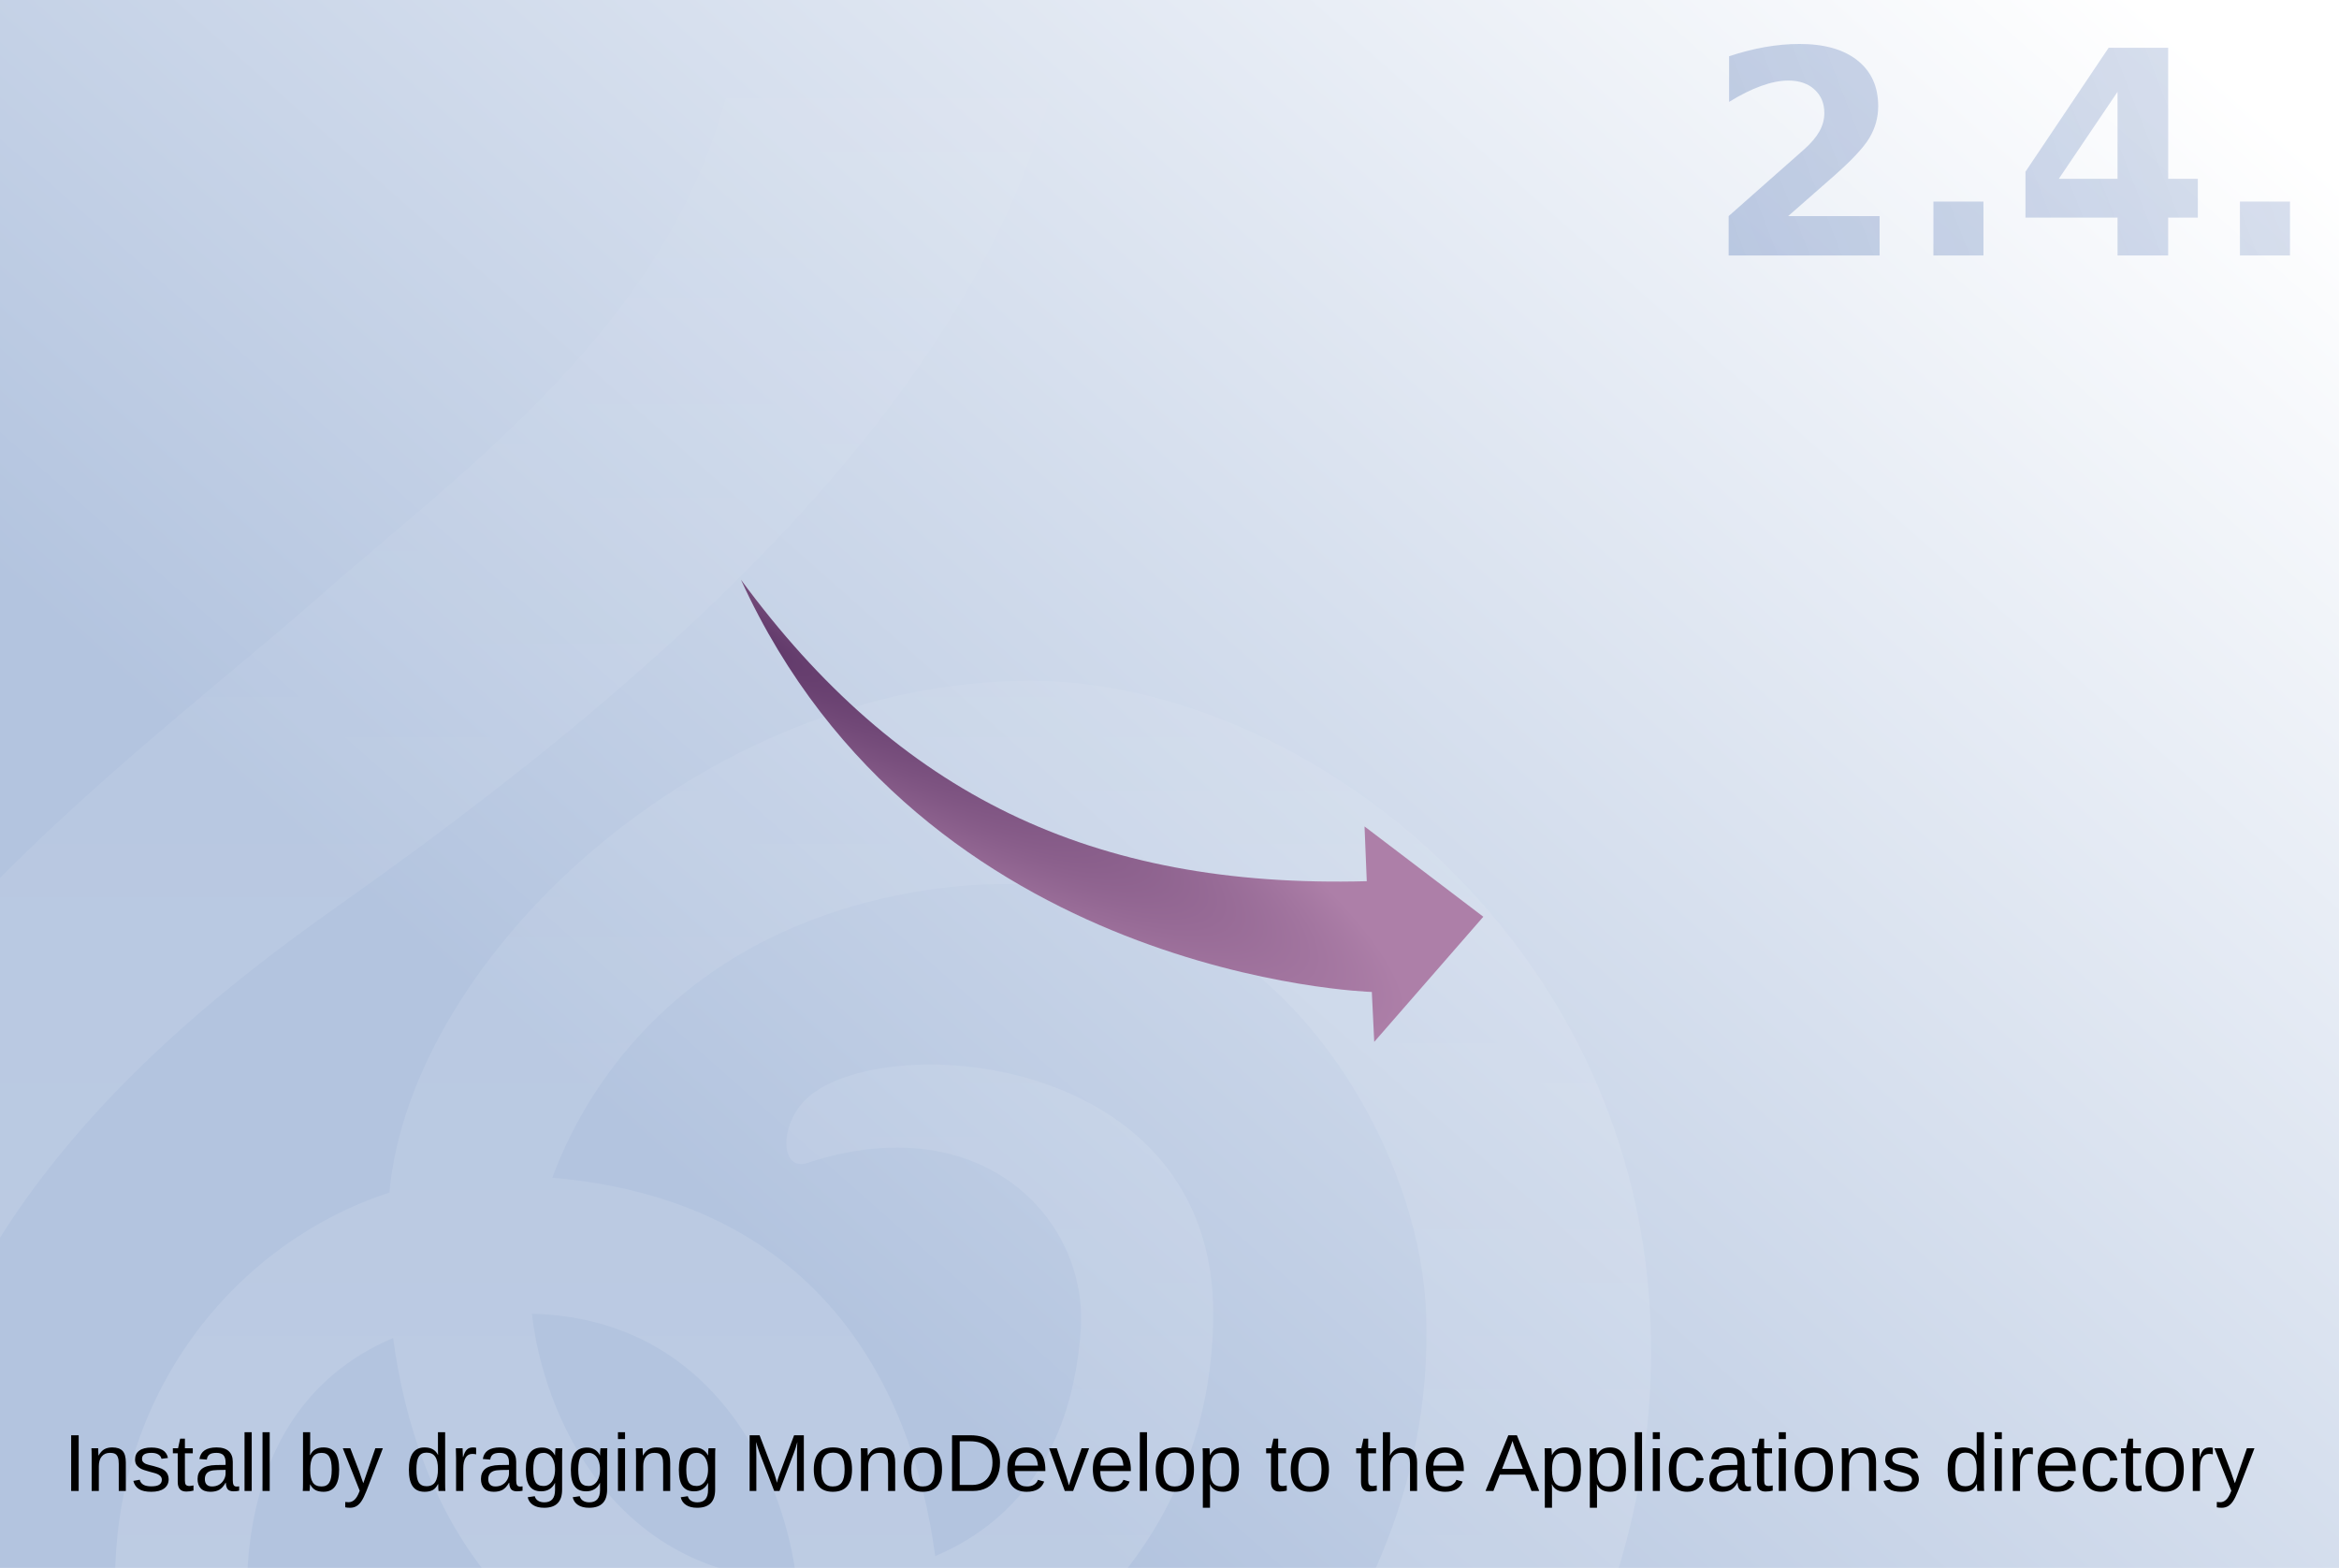
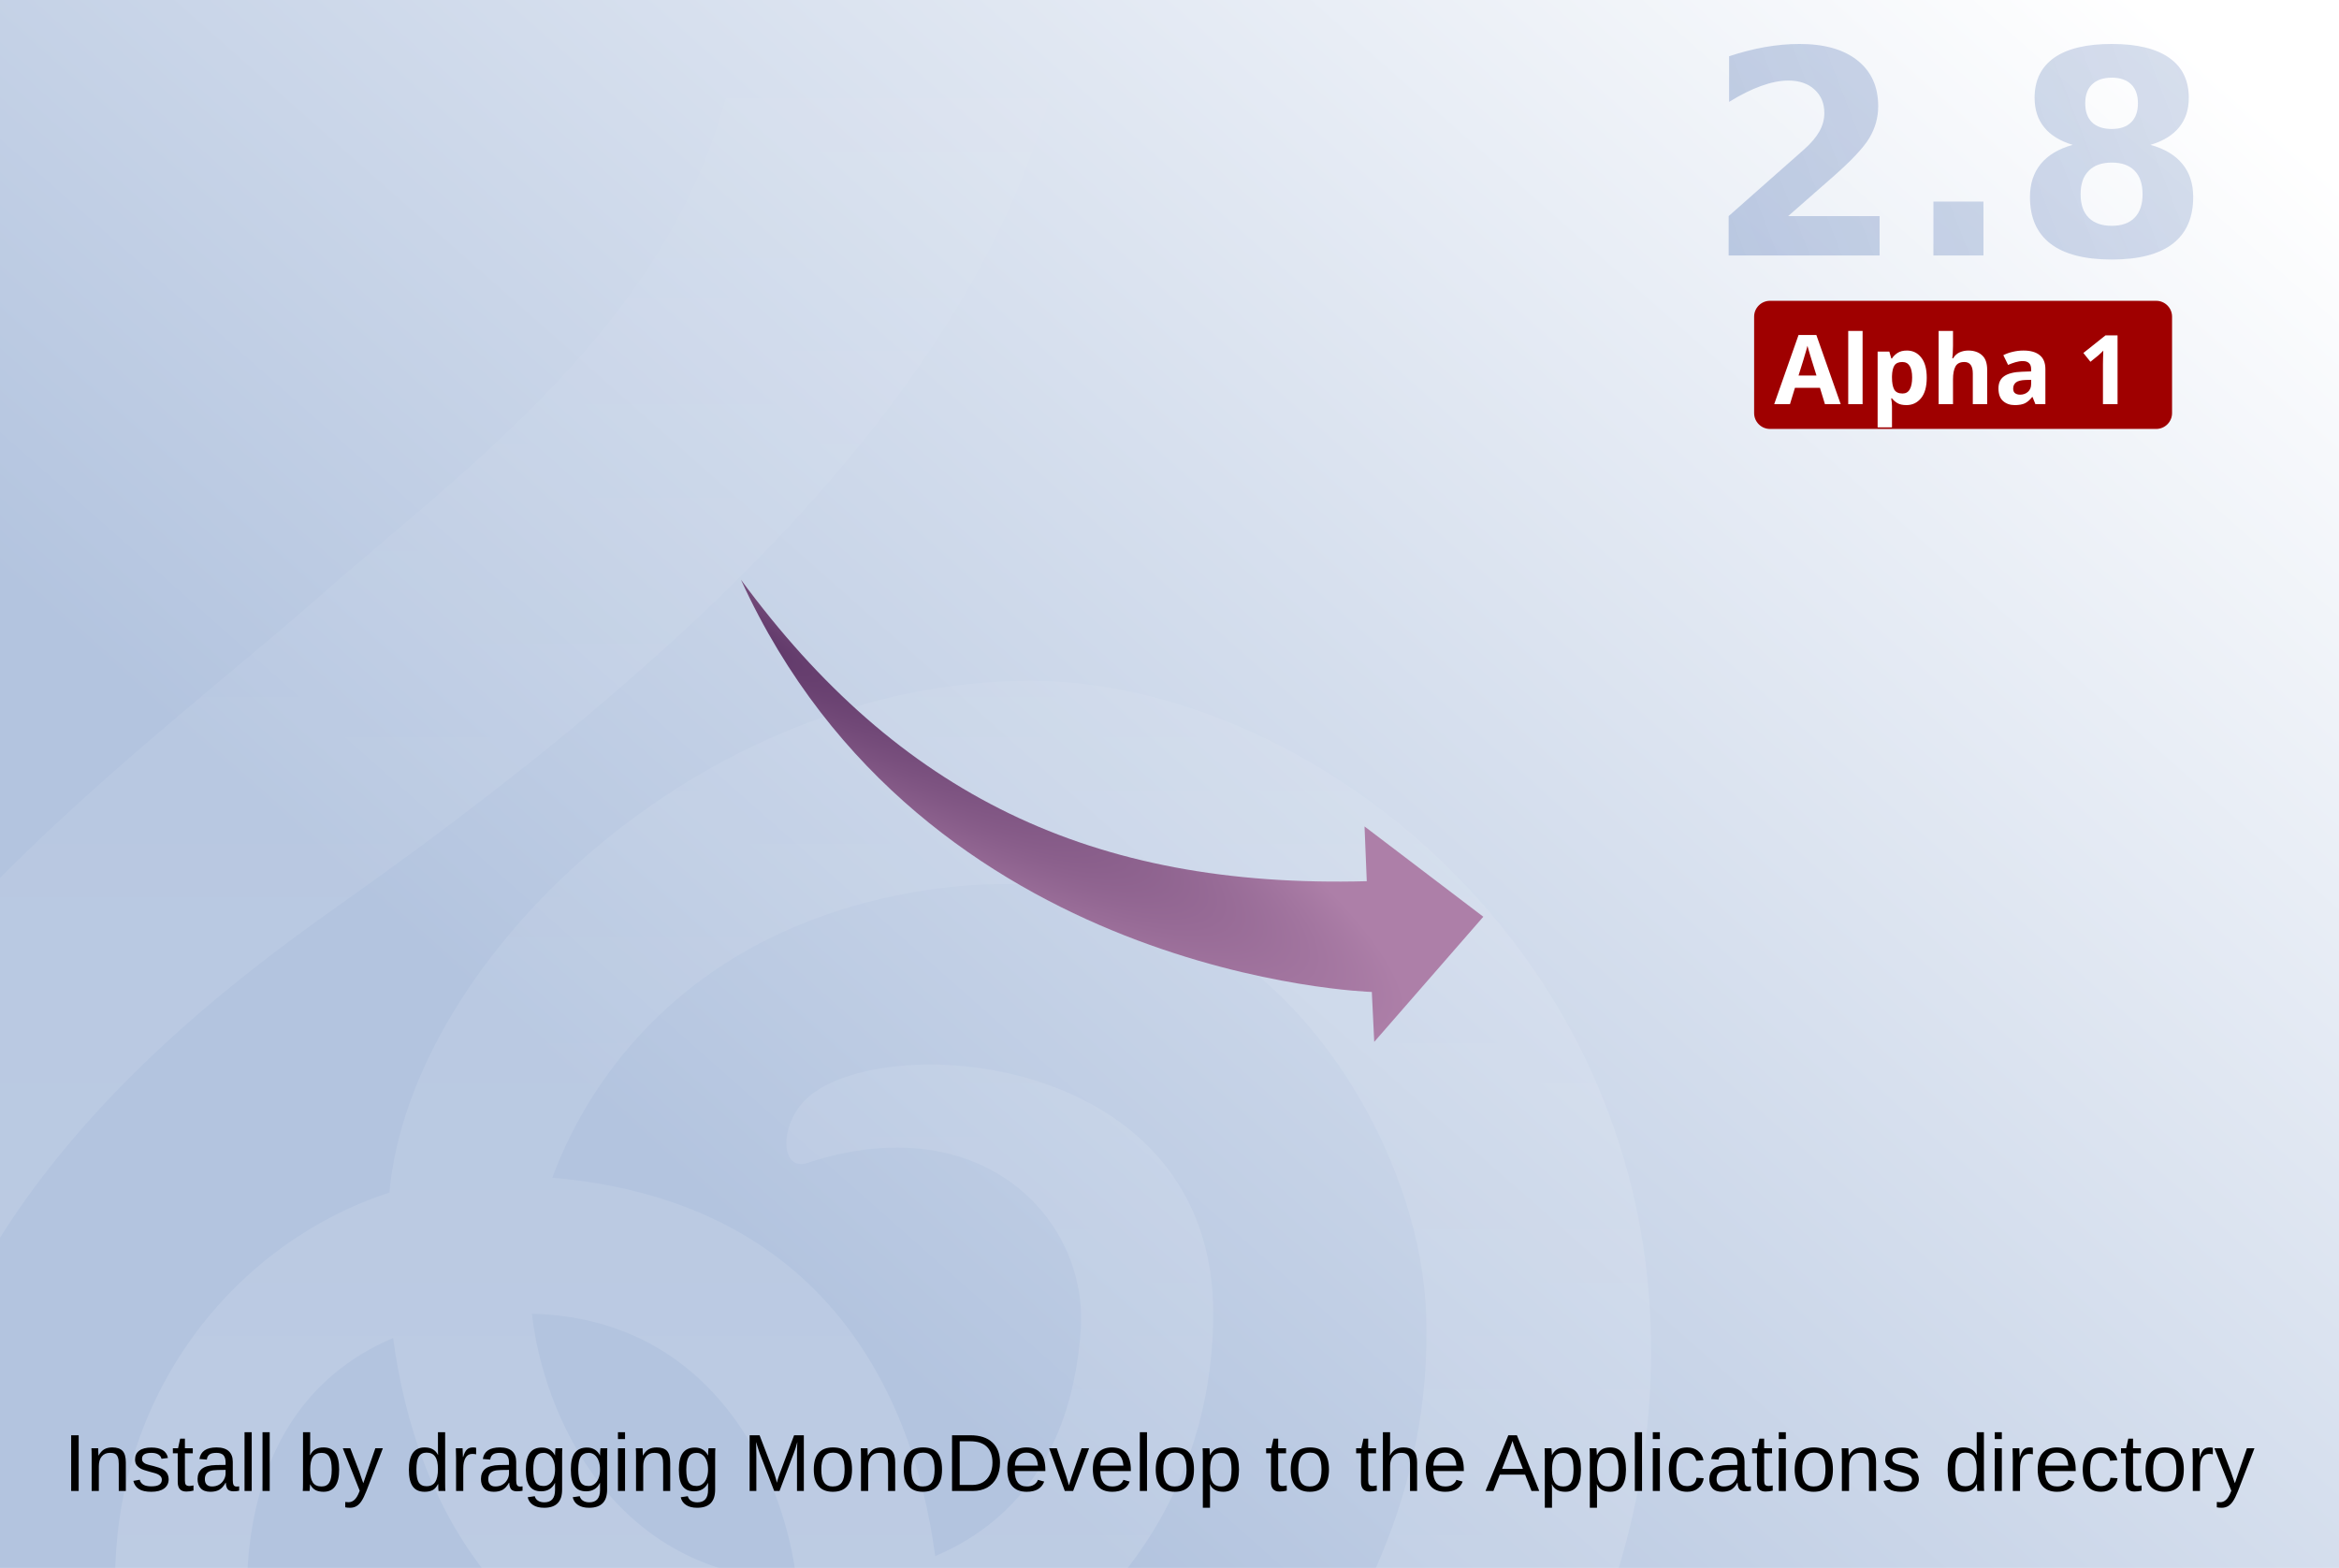
<svg xmlns="http://www.w3.org/2000/svg" xmlns:xlink="http://www.w3.org/1999/xlink" width="315.5" height="211.5" id="svg2" version="1.0">
  <defs id="defs4">
    <linearGradient id="linearGradient6206">
      <stop style="stop-color:#174398;stop-opacity:0.304;" offset="0" id="stop6208" />
      <stop style="stop-color:#174398;stop-opacity:0.081;" offset="1" id="stop6210" />
    </linearGradient>
    <linearGradient id="linearGradient6562">
      <stop style="stop-color:#b3c4df;stop-opacity:1;" offset="0" id="stop6564" />
      <stop style="stop-color:#ffffff;stop-opacity:1;" offset="1" id="stop6566" />
    </linearGradient>
    <linearGradient id="linearGradient8252">
      <stop style="stop-color:#ffffff;stop-opacity:0;" offset="0" id="stop8254" />
      <stop style="stop-color:#ffffff;stop-opacity:0.893;" offset="1" id="stop8256" />
    </linearGradient>
    <linearGradient id="linearGradient6897">
      <stop id="stop6899" style="stop-color:#5c3566;stop-opacity:1;" offset="0" />
      <stop id="stop6901" style="stop-color:#ad7fa8;stop-opacity:1;" offset="1" />
    </linearGradient>
    <linearGradient xlink:href="#linearGradient6562" id="linearGradient5526" gradientUnits="userSpaceOnUse" x1="24.867" y1="2743.993" x2="266.825" y2="2454.39" gradientTransform="matrix(0.6399594,0,0,0.6778847,128.6328,-1587.66)" />
    <linearGradient xlink:href="#linearGradient8252" id="linearGradient5540" gradientUnits="userSpaceOnUse" gradientTransform="translate(-2522.55,788.7062)" x1="2609.625" y1="-733.625" x2="2609.625" y2="-324.812" />
    <radialGradient xlink:href="#linearGradient6897" id="radialGradient6336" cx="164.564" cy="3692.425" fx="164.564" fy="3692.425" r="73.639" gradientTransform="matrix(1.242284,0.7337163,-0.1319094,0.2233377,377.8265,-797.1413)" gradientUnits="userSpaceOnUse" />
    <linearGradient xlink:href="#linearGradient6206" id="linearGradient6215" x1="120.051" y1="3693.115" x2="333.141" y2="3610.13" gradientUnits="userSpaceOnUse" gradientTransform="translate(47,-3564)" />
  </defs>
  <g id="layer1" transform="translate(2.512011,-64.27341)" style="display:inline">
    <g id="g3870" transform="translate(509.4641,2985.133)" />
    <g id="g3915" transform="translate(721.4669,2630.614)" />
    <g id="g4049" transform="translate(270.5016,860.4731)" />
    <rect style="fill:#eeeeec;fill-opacity:1;fill-rule:nonzero;stroke:none;stroke-width:2;marker:none;visibility:visible;display:none;overflow:visible;enable-background:accumulate" id="rect6284" width="48" height="48" x="-1661.813" y="-2051.117" />
    <rect y="-1975.117" x="-1654.876" height="32" width="32" id="rect6592" style="fill:#eeeeec;fill-opacity:1;fill-rule:nonzero;stroke:none;stroke-width:2;marker:none;visibility:visible;display:none;overflow:visible;enable-background:accumulate" />
    <rect style="fill:#eeeeec;fill-opacity:1;fill-rule:nonzero;stroke:none;stroke-width:2;marker:none;visibility:visible;display:none;overflow:visible;enable-background:accumulate" id="rect6749" width="22" height="22" x="-1654.876" y="-1924.055" />
    <rect y="-1882.113" x="-1654.876" height="16" width="16" id="rect6833" style="fill:#eeeeec;fill-opacity:1;fill-rule:nonzero;stroke:none;stroke-width:2;marker:none;visibility:visible;display:none;overflow:visible;enable-background:accumulate" />
    <rect y="-1925.117" x="-1630.876" height="24" width="24" id="rect8104" style="fill:#eeeeec;fill-opacity:1;fill-rule:nonzero;stroke:none;stroke-width:2;marker:none;visibility:visible;display:none;overflow:visible;enable-background:accumulate" />
    <flowRoot xml:space="preserve" id="flowRoot6492" style="font-size:12px;font-style:normal;font-weight:normal;fill:#000000;fill-opacity:1;stroke:none;font-family:Bitstream Vera Sans">
      <flowRegion id="flowRegion6494">
        <rect id="rect6496" width="375.557" height="111.901" x="3084.162" y="-680.943" />
      </flowRegion>
      <flowPara id="flowPara6498" />
    </flowRoot>
    <text xml:space="preserve" style="font-size:12px;font-style:normal;font-weight:normal;fill:#000000;fill-opacity:1;stroke:none;font-family:Bitstream Vera Sans" x="3134.747" y="-651.818" id="text6500" transform="translate(-2.66397,63.8777)">
      <tspan id="tspan6502" x="3134.747" y="-651.818" />
    </text>
    <rect style="fill:url(#linearGradient5526);fill-opacity:1;fill-rule:nonzero;stroke:none;stroke-width:1.364px;marker:none;visibility:visible;display:inline;overflow:visible;enable-background:accumulate" id="rect5451" width="315.5" height="211.5" x="-2.512" y="64.273" ry="0" />
    <path style="opacity:0.271;fill:url(#linearGradient5540);fill-opacity:1;fill-rule:evenodd;stroke:none;display:inline" d="m 97.575,55.081 c 0.046,1.018 0.047,2.039 0.062,3.062 0.613,42.702 -34.43,66.607 -57.625,87.063 -27.696,24.424 -85.6,64.028 -86.062,126.594 -0.407,55.265 46.557,91.027 83.688,91.031 44.471,0.006 83.644,-37.477 86.5,-69 19.767,-6.406 36.889,-25.765 37,-52.188 0.146,-35.074 -43.395,-38.523 -54.375,-29.594 -4.264,3.469 -4.15,10.333 -0.375,9.094 23.444,-7.703 37.95,7.492 36.875,22.594 -1.063,14.914 -7.749,25.416 -19.625,30.438 -3.149,-23.499 -16.27,-48.015 -51.656,-51.031 5.75,-15.518 20.648,-34.641 51.625,-38.969 19.148,-2.675 35.032,3.128 46.625,14.469 11.591,11.341 19.114,28.216 19.625,43 1.64,47.441 -41.574,78.681 -59.719,91.531 -54.458,38.569 -96.821,80.638 -98.719,130.719 l 45.156,0 c -0.048,-1.018 -0.018,-2.039 -0.031,-3.062 -0.615,-42.702 34.428,-66.639 57.625,-87.094 27.696,-24.424 85.569,-63.997 86.031,-126.562 0.409,-55.265 -46.557,-91.058 -83.688,-91.062 -44.478,-0.006 -83.652,37.506 -86.5,69.031 -19.767,6.406 -36.89,25.764 -37,52.188 -0.148,35.073 43.395,38.492 54.375,29.562 4.266,-3.469 4.148,-10.333 0.375,-9.094 -23.445,7.703 -37.919,-7.46 -36.844,-22.562 1.063,-14.912 7.721,-25.447 19.594,-30.469 3.142,23.509 16.254,48.013 51.656,51.031 -5.752,15.517 -20.651,34.641 -51.625,38.969 -19.146,2.675 -35.034,-3.096 -46.625,-14.438 -11.593,-11.341 -19.114,-28.216 -19.625,-43 -1.638,-47.441 41.608,-78.681 59.75,-91.531 54.458,-38.569 96.791,-80.638 98.687,-130.719 l -45.156,0 z m -28.344,186.406 c 24.774,0.603 34.157,22.422 35.688,36 -24.755,-0.605 -34.148,-22.421 -35.688,-36 z" id="path5518" />
-     <rect style="fill:#9f0000;fill-opacity:1;fill-rule:nonzero;stroke:none;stroke-width:0.497;marker:none;visibility:visible;display:inline;overflow:visible;enable-background:accumulate" id="rect5520" width="56.374" height="17.284" x="337.596" y="100.35" ry="2.141" />
-     <text xml:space="preserve" style="font-size:14.255px;font-style:normal;font-variant:normal;font-weight:normal;font-stretch:normal;text-align:start;line-height:125%;writing-mode:lr-tb;text-anchor:start;fill:#ffffff;fill-opacity:1;stroke:none;display:inline;font-family:Arial Black;-inkscape-font-specification:Arial Black" x="340.304" y="114.291" id="text5522">
-       <tspan id="tspan5524" x="340.304" y="114.291">Beta 2</tspan>
+     <rect style="fill:#9f0000;fill-opacity:1;fill-rule:nonzero;stroke:none;stroke-width:0.497;marker:none;visibility:visible;display:inline;overflow:visible;enable-background:accumulate" id="rect5520" width="56.374" height="17.284" x="234.096" y="104.85" ry="2.141" />
+     <text xml:space="preserve" style="font-size:14.255px;font-style:normal;font-variant:normal;font-weight:normal;font-stretch:normal;text-align:start;line-height:125%;writing-mode:lr-tb;text-anchor:start;fill:#ffffff;fill-opacity:1;stroke:none;display:inline;font-family:Arial Black;-inkscape-font-specification:Arial Black" x="236.804" y="118.791" id="text5522">
+       <tspan id="tspan5524" x="236.804" y="118.791" style="-inkscape-font-specification:'Arial Black, Heavy';font-family:Arial Black;font-weight:900;font-style:normal;font-stretch:normal;font-variant:normal;font-size:13px;text-anchor:start;text-align:start;writing-mode:lr;line-height:125%">Alpha 1</tspan>
    </text>
    <path style="fill:url(#radialGradient6336);fill-opacity:1;fill-rule:evenodd;stroke:none" d="m 97.433,142.475 c 24.598,53.827 85.096,55.606 85.096,55.606 l 0.325,6.731 14.713,-16.877 -16.021,-12.181 0.301,7.386 c -37.253,0.995 -63.192,-11.794 -84.414,-40.666 z" id="path6326" />
    <text xml:space="preserve" style="font-size:10.917px;font-style:normal;font-variant:normal;font-weight:normal;font-stretch:normal;text-align:start;line-height:125%;writing-mode:lr-tb;text-anchor:start;fill:#000000;fill-opacity:1;stroke:none;font-family:Arial;-inkscape-font-specification:Arial" x="6.07" y="265.394" id="text6342">
      <tspan id="tspan6344" x="6.07" y="265.394" style="font-size:10.917px;font-style:normal;font-variant:normal;font-weight:normal;font-stretch:normal;text-align:start;line-height:125%;writing-mode:lr-tb;text-anchor:start;font-family:Arial;-inkscape-font-specification:Arial">Install by dragging MonoDevelop to the Applications directory </tspan>
    </text>
    <text xml:space="preserve" style="font-size:38.439px;font-style:normal;font-weight:normal;fill:url(#linearGradient6215);fill-opacity:1;stroke:none;font-family:Bitstream Vera Sans" x="227.612" y="98.734" id="text5419">
-       <tspan id="tspan5421" x="227.612" y="98.734" style="font-weight:bold;fill:url(#linearGradient6215);fill-opacity:1">2.4.1</tspan>
+       <tspan id="tspan5421" x="227.612" y="98.734" style="font-weight:bold;fill:url(#linearGradient6215);fill-opacity:1">2.8</tspan>
    </text>
  </g>
  <path style="fill:none;stroke:#000000;stroke-width:1px;stroke-linecap:butt;stroke-linejoin:miter;stroke-opacity:1" id="path22354" d="m 5321.675,-22063.452 0,-100 43.372,-73.913 39.709,-16.338 -39.709,16.338 4.642,-45.671 -4.642,45.671 -43.372,73.913 -21.795,-46.548 1.356,-44.428 -1.356,44.428 -35.842,-24.64 35.842,24.64 21.795,46.548 0,100" />
</svg>
